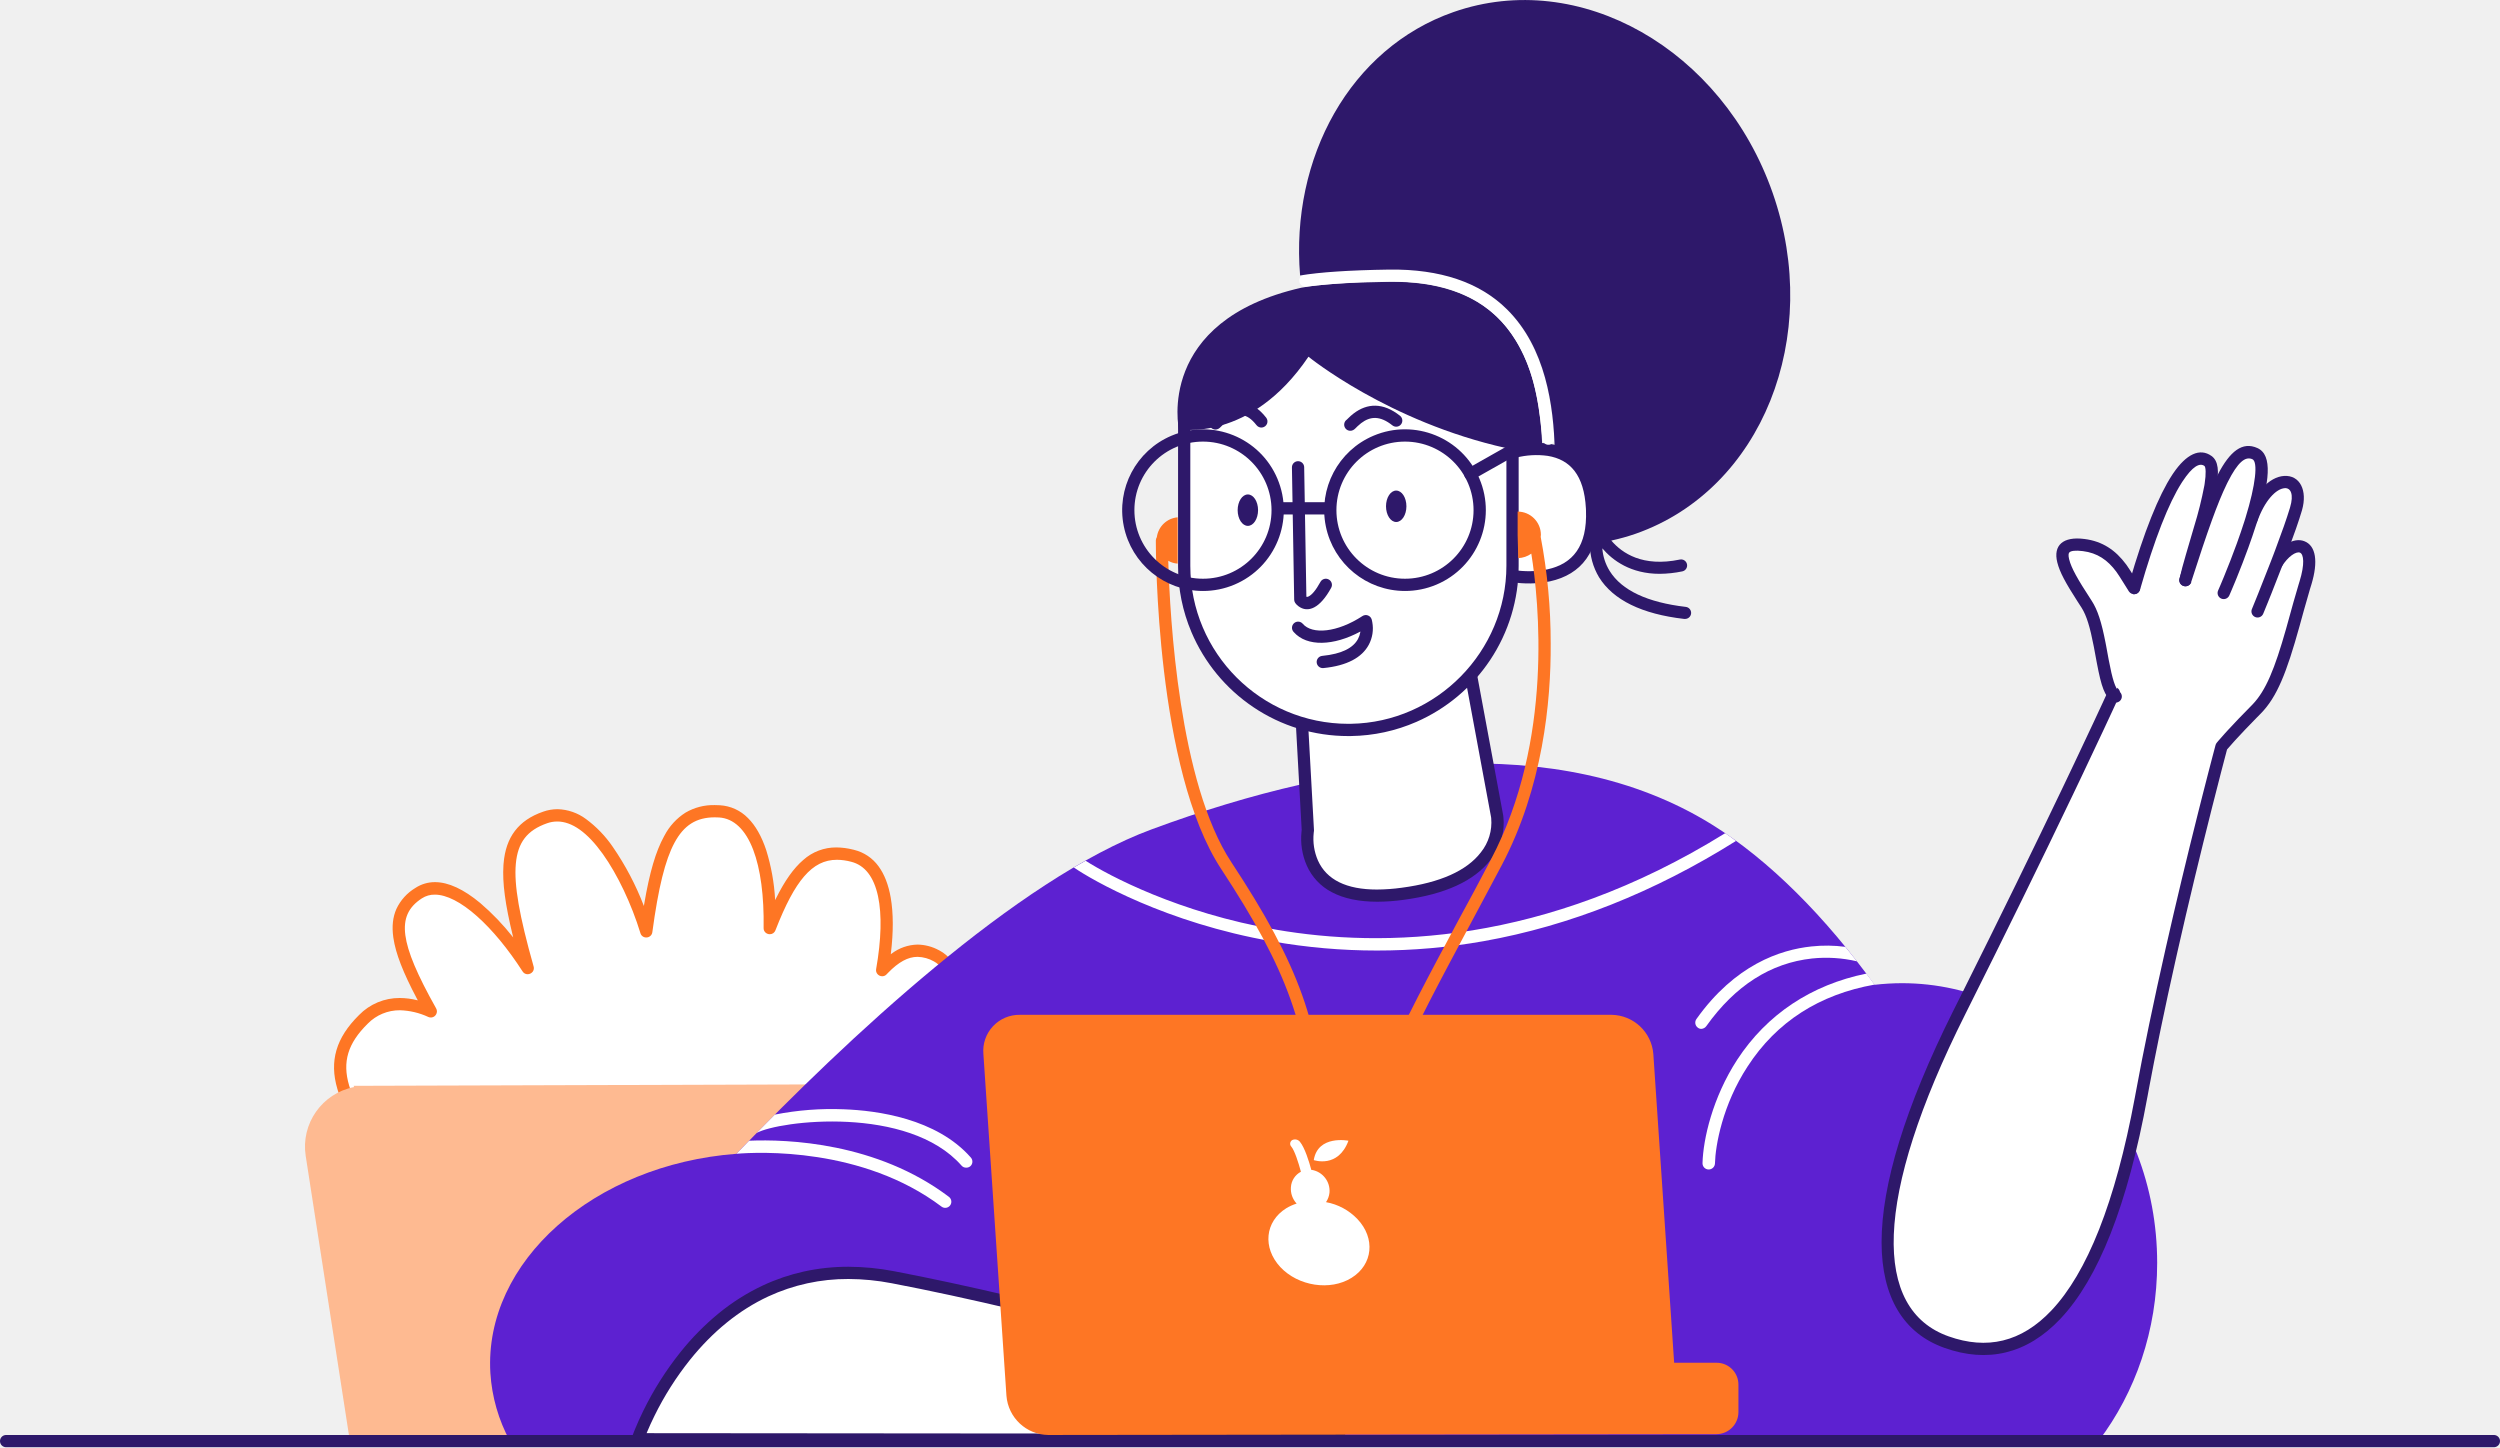
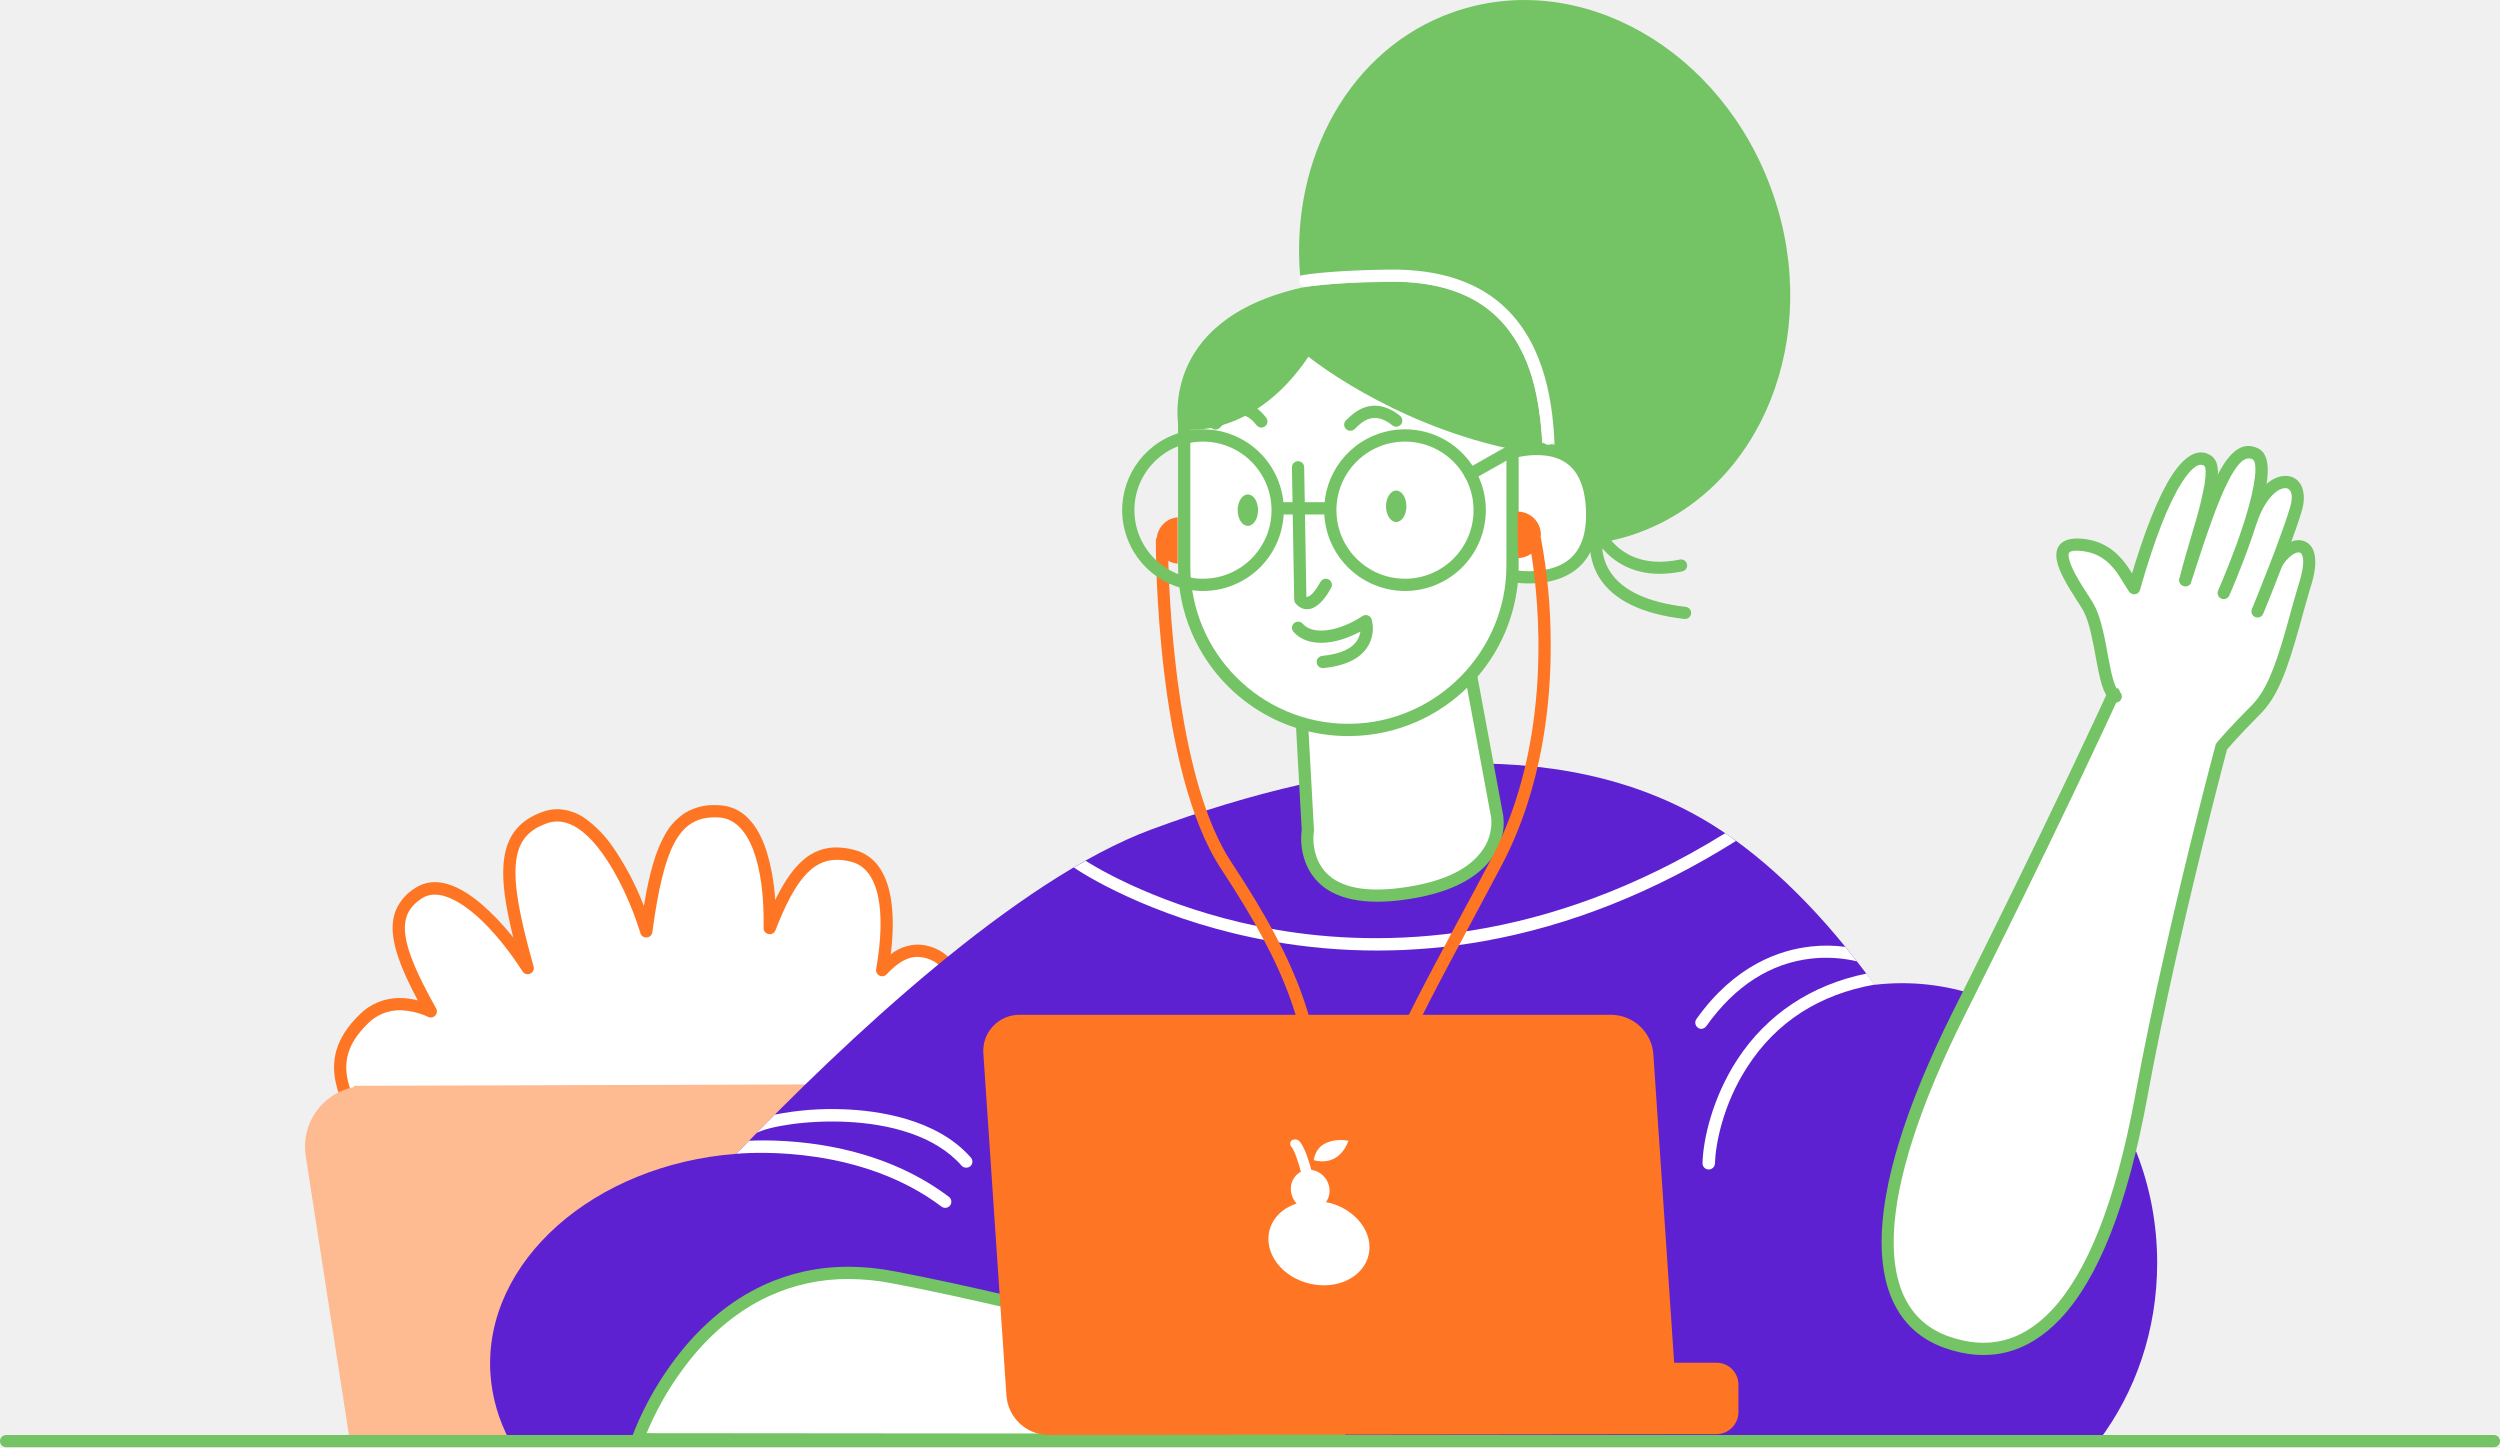
<svg xmlns="http://www.w3.org/2000/svg" viewBox="0 0 1225.1 709.2">
  <g id="support_solid" data-name="support/solid" transform="translate(2.2)">
    <g id="support_solid-2" data-name="support/solid" transform="translate(-3)">
      <g id="support_solid-3" data-name="support_solid">
        <g id="suculent" transform="translate(150 397)">
          <path id="succulent" d="M292.406,70.973c-9.6-5.1-17.8-2.7-26.8,6.9,4.1-23.2,4-51.3-14.4-56-18.9-4.9-29.6,6.9-40.7,35.4.4-24.4-4.4-55.9-24.6-57.2-22.7-1.4-30.3,17.3-35.9,58.8-7.1-23.2-26.6-63.9-49.6-55.8-22.5,7.9-21,29.6-8.5,73.8-12.3-19.1-37-47.5-53.5-36.7-15.7,10.2-11.4,26.9,6,57.9-11.5-5-23.4-5.5-33,3.9-21.5,21.2-11.1,41.3,18.6,78.6,29.8,37.3,243.7-28.7,253.8-45.5C294.006,118.173,309.906,80.373,292.406,70.973Z" transform="translate(17.494 0.527)" fill="#fff" />
          <path id="succulent_2_" d="M74.2,197.887h-.008c-22.29,0-36.937-4.188-43.534-12.445a316.178,316.178,0,0,1-19.342-26.368c-4.657-7.327-7.666-13.449-9.469-19.265l-.22-.728C-.4,132.194-.534,125.968,1.2,120.046c1.744-5.939,5.376-11.571,11.1-17.217A27.631,27.631,0,0,1,32.2,94.53a35.847,35.847,0,0,1,8.6,1.105l.252.064-.436-.821c-6.843-12.951-10.4-22.126-11.529-29.749l-.057-.4c-.737-5.337-.233-9.871,1.54-13.86a23.634,23.634,0,0,1,9.2-10.21,17.4,17.4,0,0,1,9.681-2.907C56.009,37.755,63.481,41.2,71.65,48A118.511,118.511,0,0,1,87.541,64.538l.258.321-.2-.826C83.865,48.7,82.451,38.054,83.011,29.525l.065-.868c.549-6.567,2.359-11.8,5.533-15.982,3.19-4.207,7.7-7.293,13.8-9.433A21.339,21.339,0,0,1,109.506,2a24.407,24.407,0,0,1,13.961,4.832,56.611,56.611,0,0,1,13.14,13.661,137.993,137.993,0,0,1,15.2,28.887l.022.058.18-1.067c2.628-15.444,5.628-25.654,9.725-33.1l.193-.346a29.424,29.424,0,0,1,10.3-11.227A26.966,26.966,0,0,1,186.608,0c.808,0,1.646.026,2.49.078a20.913,20.913,0,0,1,13.739,6.27c3.693,3.673,6.7,8.962,8.941,15.718a100.486,100.486,0,0,1,4.374,24.315l.013.175.359-.734c4.309-8.714,8.707-14.917,13.443-18.962a24.053,24.053,0,0,1,16.191-6.113,34.7,34.7,0,0,1,8.194,1.067l.6.15a20.818,20.818,0,0,1,11.824,7.963c2.9,3.9,4.927,9.116,6.028,15.5,1.3,7.565,1.33,16.7.074,27.158l-.061.5.42-.3a21.814,21.814,0,0,1,12.72-4.43,22.681,22.681,0,0,1,10.505,2.786l.367.193a16.444,16.444,0,0,1,5.735,5.033,19.623,19.623,0,0,1,3.049,7.268c1.147,5.382.743,12.205-1.2,20.281-2.662,11.071-8.423,24.753-15.034,35.707-1.419,2.361-5.877,5.417-13.249,9.082A281.289,281.289,0,0,1,248.3,160.262a760.836,760.836,0,0,1-80.314,23.767c-18.883,4.5-36.339,7.959-51.882,10.278A290.3,290.3,0,0,1,74.2,197.887ZM32.258,100.535a21.882,21.882,0,0,0-15.746,6.573c-9.8,9.66-12.526,18.716-9.128,30.281,2.982,10.149,10.258,21.86,25.951,41.769l2.014,2.542c2.7,3.384,7.4,5.961,13.97,7.662,6.386,1.653,14.588,2.492,24.379,2.492,23.284,0,55.407-4.724,92.9-13.662a762.584,762.584,0,0,0,79.457-23.5c10.452-3.8,19.605-7.539,26.47-10.825,6.7-3.208,10.751-5.749,11.713-7.348,6.317-10.468,11.812-23.5,14.339-34.014,1.615-6.718,2.055-12.332,1.306-16.685-.759-4.416-2.739-7.512-5.884-9.2a17.058,17.058,0,0,0-8.049-2.255c-4.685,0-9.291,2.5-14.5,7.866l-.66.692a2.9,2.9,0,0,1-2.157.959,3.114,3.114,0,0,1-2.359-1.1,2.924,2.924,0,0,1-.627-2.43c2.539-14.368,2.86-26.7.929-35.675-2.048-9.511-6.464-15.2-13.128-16.9a27.75,27.75,0,0,0-7-.974c-6.181,0-11.291,2.585-16.081,8.134-4.692,5.436-9.162,13.833-14.067,26.424a2.884,2.884,0,0,1-2.758,1.915,3.12,3.12,0,0,1-2.218-.909,2.912,2.912,0,0,1-.82-2.144C210.762,44.57,209,31.316,205.4,21.892,201.624,12,195.857,6.526,188.721,6.067,187.99,6.022,187.269,6,186.58,6c-9.03,0-15.123,3.842-19.757,12.458-4.554,8.47-7.9,21.983-10.845,43.816a2.953,2.953,0,0,1-2.988,2.6,2.907,2.907,0,0,1-2.854-2.123c-4.372-14.285-11.253-28.778-18.408-38.768-7.575-10.58-15.1-15.944-22.355-15.944A14.947,14.947,0,0,0,104.4,8.9c-9.79,3.438-14.371,9.383-15.318,19.879-.933,10.347,1.672,25.383,8.711,50.275a2.9,2.9,0,0,1-.445,2.595,3.193,3.193,0,0,1-2.5,1.238A2.869,2.869,0,0,1,92.383,81.5c-7.081-11-14.792-20.339-22.3-27.022-7.795-6.938-14.96-10.6-20.722-10.6a11.334,11.334,0,0,0-6.32,1.818c-6.671,4.334-9.168,9.9-8.1,18.064,1.064,8.112,5.715,19.169,15.079,35.853a2.915,2.915,0,0,1-.013,2.965,2.962,2.962,0,0,1-3.8,1.255A35.42,35.42,0,0,0,32.258,100.535Z" transform="translate(14.495 -2.472)" fill="#fe7624" />
          <path id="pot" d="M311.357.6l.2-.6L23.857.9l.2.6A29.748,29.748,0,0,0,.357,35.2L21.857,174l291.6-.9,21.5-138.8A29.654,29.654,0,0,0,311.357.6Z" transform="translate(0.243 134.2)" fill="#feba91" />
        </g>
        <g id="woman" transform="translate(240)">
          <g id="body" transform="translate(0 218)">
            <path id="clothing" d="M691.836,107.657a119.019,119.019,0,0,0-13.4.8c-23.9-33-51.3-61-80.1-78.8-75-46.2-178-33-274.1,2.6-66.1,24.4-149.8,103.2-203.5,159-70,5.3-123.8,52.9-120.6,107.4a80.582,80.582,0,0,0,9.6,33.4l234.9,1.6c.4-.6.8-1.3,1.2-1.9l348.4-1.2c.4.5.8,1,1.2,1.6l192.9-.3c17.9-23.7,28.6-54,28.6-87.1C816.936,168.957,760.936,107.657,691.836,107.657Z" transform="translate(0.964 156.143)" fill="#5d21d1" />
            <g id="clothing_lines" transform="translate(119 190)">
              <path id="Path" d="M319.2,0C230.5,55,150.9,56.2,99.3,47.3,51.5,39.1,17,20.7,5.8,13.5,3.9,14.6,2,15.7,0,16.8,9.2,23.1,45.2,43.9,97.2,53a294.635,294.635,0,0,0,51.3,4.5,298.4,298.4,0,0,0,52.4-4.6c42.1-7.5,83.6-24,123.6-49.1C322.7,2.4,321,1.2,319.2,0Z" transform="translate(168 0.3)" fill="#fff" />
              <path id="Path-2" data-name="Path" d="M5.461,39.4c14.1-19.8,31.5-30.9,51.8-33.1a66.5,66.5,0,0,1,22,1.4c-1.9-2.4-3.8-4.8-5.7-7.1a69.423,69.423,0,0,0-16.6-.2C41.661,2,19.461,9.4.561,36a3.041,3.041,0,0,0,.7,4.2,2.716,2.716,0,0,0,1.7.6A3.23,3.23,0,0,0,5.461,39.4Z" transform="translate(472.539 55.395)" fill="#fff" />
              <path id="Path-3" data-name="Path" d="M3,96H3a3.08,3.08,0,0,0,3.1-2.9c.2-8.8,3.7-28.8,16-47.6C36.3,23.6,57.3,10.2,84.3,5.4,83,3.6,81.7,1.8,80.3,0,53.3,5.5,31.5,20,17,42.2,4.9,60.8.3,81.2,0,92.9A3.031,3.031,0,0,0,3,96Z" transform="translate(476.1 69.1)" fill="#fff" />
              <path id="Path-4" data-name="Path" d="M42.8.114a143.643,143.643,0,0,0-33.9,2.6c-3,3-6,6-8.9,9,11.1-6.1,74.3-13.7,100.4,16a2.9,2.9,0,0,0,2.3,1,3.057,3.057,0,0,0,2-.7,3,3,0,0,0,.3-4.2C88.1,4.514,58.8.714,42.8.114Z" transform="translate(12.6 135.486)" fill="#fff" />
              <g id="Group" transform="translate(0 150)">
                <path id="Path-5" data-name="Path" d="M.422.522h.2a.139.139,0,0,0-.2,0Z" transform="translate(0.278 7.078)" fill="#fff" />
                <path id="Path-6" data-name="Path" d="M104.1,27.647C68.8.947,24.8-.653,6.2.147c-2.1,2.2-4.2,4.3-6.2,6.4,10.7-.9,61.8-3.3,100.5,25.9a3,3,0,0,0,3.6-4.8Z" transform="translate(2.7 0.853)" fill="#fff" />
              </g>
            </g>
            <path id="hand" d="M0,81.535s32.8-97,125.1-79.4,218.6,55.4,218.6,55.4v24.3Z" transform="translate(73.3 405.765)" fill="#fff" />
-             <path id="hand_2_" d="M346.7,87.84,3,87.54A3,3,0,0,1,.16,83.579c.023-.069.055-.16.095-.271l.388-1.062c.145-.386.283-.748.422-1.1l.489-1.23C2.782,76.877,4.211,73.7,5.8,70.474a155.71,155.71,0,0,1,18.11-28.579A127.26,127.26,0,0,1,42.538,22.951,104.686,104.686,0,0,1,64.41,9.132,96.733,96.733,0,0,1,84.479,2.324,101.446,101.446,0,0,1,106.258,0a120.073,120.073,0,0,1,22.406,2.193c17.189,3.278,36.8,7.5,58.276,12.541l3.644.859c12.756,3.021,26.314,6.362,40.3,9.931,26.091,6.658,53.663,14.092,81.95,22.1,8.758,2.478,17.286,4.928,25.347,7.282l5.392,1.582,3.992,1.183A2.98,2.98,0,0,1,349.7,60.54v24.3A3,3,0,0,1,346.7,87.84ZM106.258,6a92.239,92.239,0,0,0-39.31,8.571c-14.231,6.641-27.136,17.1-38.355,31.081A149.626,149.626,0,0,0,11.184,73.127c-1.3,2.644-2.5,5.254-3.542,7.757l-.274.661,336.335.293V62.778l-9.278-2.722c-7.445-2.167-15.259-4.409-23.226-6.664l-4.2-1.187c-26.729-7.529-52.836-14.55-77.6-20.869-13.977-3.566-27.5-6.9-40.2-9.9-22.839-5.408-43.584-9.9-61.661-13.344A114.049,114.049,0,0,0,106.258,6Z" transform="translate(70.298 402.76)" fill="#2e186a" />
+             <path id="hand_2_" d="M346.7,87.84,3,87.54A3,3,0,0,1,.16,83.579c.023-.069.055-.16.095-.271l.388-1.062c.145-.386.283-.748.422-1.1l.489-1.23C2.782,76.877,4.211,73.7,5.8,70.474a155.71,155.71,0,0,1,18.11-28.579A127.26,127.26,0,0,1,42.538,22.951,104.686,104.686,0,0,1,64.41,9.132,96.733,96.733,0,0,1,84.479,2.324,101.446,101.446,0,0,1,106.258,0a120.073,120.073,0,0,1,22.406,2.193c17.189,3.278,36.8,7.5,58.276,12.541l3.644.859c12.756,3.021,26.314,6.362,40.3,9.931,26.091,6.658,53.663,14.092,81.95,22.1,8.758,2.478,17.286,4.928,25.347,7.282l5.392,1.582,3.992,1.183A2.98,2.98,0,0,1,349.7,60.54v24.3A3,3,0,0,1,346.7,87.84ZM106.258,6a92.239,92.239,0,0,0-39.31,8.571c-14.231,6.641-27.136,17.1-38.355,31.081A149.626,149.626,0,0,0,11.184,73.127c-1.3,2.644-2.5,5.254-3.542,7.757l-.274.661,336.335.293V62.778l-9.278-2.722c-7.445-2.167-15.259-4.409-23.226-6.664l-4.2-1.187c-26.729-7.529-52.836-14.55-77.6-20.869-13.977-3.566-27.5-6.9-40.2-9.9-22.839-5.408-43.584-9.9-61.661-13.344A114.049,114.049,0,0,0,106.258,6Z" transform="translate(70.298 402.76)" fill="#74C365" />
            <g id="hand_II_1_" transform="translate(682)">
              <path id="Path-7" data-name="Path" d="M8.393,90.508s-7.4-3.7-8.3-12.2,4.8-45.5,14-50.7c9.3-5.2,51.6-28.1,59.4-27.6S84.493,68.408,8.393,90.508Z" transform="translate(111.707 38.492)" fill="#fff" />
              <path id="Path-8" data-name="Path" d="M0,63.453c15.8-55.3,28.7-67.7,36.2-62.3,6.8,4.9-7,40.1-11,58.4" transform="translate(124.6 6.747)" fill="#fff" />
-               <path id="Path_2_" d="M21.706,10.946l.485-.725C28.586.826,35.227-2.352,40.955,1.772c3.377,2.433,3.741,7.462,2.39,15.456l-.2,1.127c-.9,4.945-2.39,10.72-4.819,19.117l-3.971,13.55c-1.858,6.4-2.478,8.8-3.226,12.224a3,3,0,0,1-5.862-1.281l.284-1.276c.645-2.843,1.3-5.336,2.818-10.569l4-13.652a186.722,186.722,0,0,0,5.057-20.24l.123-.76c.812-5.219.557-8.352-.1-8.828-2.3-1.657-5.805.112-10.728,7.6l-.445.688c-6.319,9.923-13.222,27.314-20.39,52.4A3,3,0,0,1,.116,65.682l.516-1.795C7.939,38.642,15.023,21.114,21.706,10.946Z" transform="translate(121.599 3.694)" fill="#2e186a" />
+               <path id="Path_2_" d="M21.706,10.946l.485-.725C28.586.826,35.227-2.352,40.955,1.772c3.377,2.433,3.741,7.462,2.39,15.456l-.2,1.127c-.9,4.945-2.39,10.72-4.819,19.117l-3.971,13.55c-1.858,6.4-2.478,8.8-3.226,12.224a3,3,0,0,1-5.862-1.281l.284-1.276c.645-2.843,1.3-5.336,2.818-10.569l4-13.652a186.722,186.722,0,0,0,5.057-20.24l.123-.76c.812-5.219.557-8.352-.1-8.828-2.3-1.657-5.805.112-10.728,7.6l-.445.688c-6.319,9.923-13.222,27.314-20.39,52.4A3,3,0,0,1,.116,65.682l.516-1.795C7.939,38.642,15.023,21.114,21.706,10.946Z" transform="translate(121.599 3.694)" fill="#74C365" />
              <path id="hand_II_3_" d="M190.45,8.495c7.9-12.9,21-12.2,14.2,9.7-6.7,21.4-11.6,49.2-24.1,61.8s-17,18.2-17,18.2-25,93.3-39.2,170.9c-20.5,112.2-59.3,133.8-95.5,120.9-36.2-12.8-42.9-63.6,6.5-162.1,49.4-98.6,75.5-156,75.5-156" transform="translate(3.85 49.705)" fill="#fff" />
-               <path id="hand_II_4_" d="M190.892,9.939C195.377,2.616,201.9-1.492,207.131.5c5.761,2.195,6.884,10.02,3.519,21.153l-.726,2.359c-.866,2.852-1.757,5.978-2.936,10.246l-2.173,7.893c-6.357,22.93-11.063,34.677-18.879,42.7l-1.965,1.99c-4.086,4.151-7.494,7.737-10.278,10.779l-1.1,1.214c-1.158,1.282-2.107,2.36-2.86,3.242l-.45.528-1.58,6-1.418,5.445c-1.376,5.309-2.864,11.123-4.442,17.372-5.709,22.614-11.418,46.275-16.746,69.82l-1.151,5.113c-2.472,11.035-4.8,21.783-6.953,32.175l-.866,4.2q-2.781,13.57-5.116,26.093l-.705,3.821c-9.78,53.527-24.185,89.309-42.63,108.881-16.5,17.508-35.978,21.736-56.821,14.308C10.821,388.751.026,371.072,0,344.1c-.026-28.082,11.49-66.023,34.953-113.1l4.611-9.218C58.249,184.377,74.747,150.59,89,120.757l5.544-11.643q5.135-10.823,9.316-19.772l4.382-9.421,2.878-6.257a3,3,0,0,1,5.53,2.321l-.376.837-3.118,6.766-4.281,9.194q-4.869,10.409-11,23.313l-4.2,8.8c-15.088,31.553-32.658,67.472-52.642,107.36C-4.344,322.726-4.293,377.043,32.857,390.179c18.655,6.648,35.618,2.966,50.447-12.769,17.326-18.384,31.223-52.658,40.806-104.275l.289-1.569c1.976-10.8,4.223-22.244,6.715-34.253,2.5-12.028,5.216-24.528,8.127-37.394,5.043-22.287,10.426-44.671,15.827-66.178l2.2-8.7q1.532-6.024,2.929-11.423l1.864-7.16,1.592-6.028a3,3,0,0,1,.559-1.1l.412-.5.545-.643c.789-.923,1.774-2.043,2.968-3.365l1.515-1.663c3.154-3.433,7.054-7.511,11.769-12.264l.456-.469c6.406-6.731,10.752-17.234,16.357-37.018l3.6-12.992c1-3.571,1.795-6.329,2.6-8.933l.361-1.164c2.7-8.7,2.057-13.5.21-14.207s-5.826,1.8-8.986,6.963a3,3,0,0,1-5.117-3.134Z" transform="translate(0.85 46.695)" fill="#2e186a" />
+               <path id="hand_II_4_" d="M190.892,9.939C195.377,2.616,201.9-1.492,207.131.5c5.761,2.195,6.884,10.02,3.519,21.153l-.726,2.359c-.866,2.852-1.757,5.978-2.936,10.246l-2.173,7.893c-6.357,22.93-11.063,34.677-18.879,42.7l-1.965,1.99c-4.086,4.151-7.494,7.737-10.278,10.779l-1.1,1.214c-1.158,1.282-2.107,2.36-2.86,3.242l-.45.528-1.58,6-1.418,5.445c-1.376,5.309-2.864,11.123-4.442,17.372-5.709,22.614-11.418,46.275-16.746,69.82l-1.151,5.113c-2.472,11.035-4.8,21.783-6.953,32.175l-.866,4.2q-2.781,13.57-5.116,26.093l-.705,3.821c-9.78,53.527-24.185,89.309-42.63,108.881-16.5,17.508-35.978,21.736-56.821,14.308C10.821,388.751.026,371.072,0,344.1c-.026-28.082,11.49-66.023,34.953-113.1l4.611-9.218C58.249,184.377,74.747,150.59,89,120.757l5.544-11.643q5.135-10.823,9.316-19.772l4.382-9.421,2.878-6.257a3,3,0,0,1,5.53,2.321l-.376.837-3.118,6.766-4.281,9.194q-4.869,10.409-11,23.313l-4.2,8.8c-15.088,31.553-32.658,67.472-52.642,107.36C-4.344,322.726-4.293,377.043,32.857,390.179c18.655,6.648,35.618,2.966,50.447-12.769,17.326-18.384,31.223-52.658,40.806-104.275l.289-1.569c1.976-10.8,4.223-22.244,6.715-34.253,2.5-12.028,5.216-24.528,8.127-37.394,5.043-22.287,10.426-44.671,15.827-66.178l2.2-8.7q1.532-6.024,2.929-11.423l1.864-7.16,1.592-6.028a3,3,0,0,1,.559-1.1l.412-.5.545-.643c.789-.923,1.774-2.043,2.968-3.365l1.515-1.663c3.154-3.433,7.054-7.511,11.769-12.264l.456-.469c6.406-6.731,10.752-17.234,16.357-37.018l3.6-12.992c1-3.571,1.795-6.329,2.6-8.933l.361-1.164c2.7-8.7,2.057-13.5.21-14.207s-5.826,1.8-8.986,6.963a3,3,0,0,1-5.117-3.134Z" transform="translate(0.85 46.695)" fill="#74C365" />
              <path id="Path-9" data-name="Path" d="M26.12,74.442c-7.2-4.9-6.3-33.1-14.4-45.4-10-15.3-19.8-31.2-1.3-28.8,15.9,2,20.9,16,24.6,21" transform="translate(89.48 48.858)" fill="#fff" />
-               <path id="Path_2_2" data-name="Path_2_" d="M.47,11.705C-1.609,3.331,3.273-1.122,13.794.243,22.625,1.354,29.02,5.723,34.2,12.7l.242.332c1.891,2.647,5.49,8.678,5.964,9.369l.027.038A3,3,0,1,1,35.608,26l-.1-.145c-.854-1.263-4.595-7.525-6.124-9.585-4.276-5.759-9.3-9.193-16.348-10.079-3.677-.477-5.815-.138-6.6.578-.464.423-.62,1.406-.2,3.233l.061.254c1.04,4.19,4.046,9.551,10.6,19.6l.336.515c3.063,4.652,4.948,10.806,6.873,20.648l.389,2.031L25.66,59.4c1.829,9.681,3.257,14.141,5.055,15.479l.092.065a3,3,0,0,1-3.376,4.96c-3.752-2.553-5.365-7.274-7.556-18.8l-1.352-7.293-.195-1.02c-1.784-9.257-3.485-14.988-5.958-18.874L10.512,31.05C4.472,21.681,1.654,16.473.47,11.705Z" transform="translate(86.481 45.88)" fill="#2e186a" />
+               <path id="Path_2_2" data-name="Path_2_" d="M.47,11.705C-1.609,3.331,3.273-1.122,13.794.243,22.625,1.354,29.02,5.723,34.2,12.7l.242.332c1.891,2.647,5.49,8.678,5.964,9.369l.027.038A3,3,0,1,1,35.608,26l-.1-.145c-.854-1.263-4.595-7.525-6.124-9.585-4.276-5.759-9.3-9.193-16.348-10.079-3.677-.477-5.815-.138-6.6.578-.464.423-.62,1.406-.2,3.233l.061.254c1.04,4.19,4.046,9.551,10.6,19.6l.336.515c3.063,4.652,4.948,10.806,6.873,20.648l.389,2.031L25.66,59.4c1.829,9.681,3.257,14.141,5.055,15.479l.092.065a3,3,0,0,1-3.376,4.96c-3.752-2.553-5.365-7.274-7.556-18.8l-1.352-7.293-.195-1.02c-1.784-9.257-3.485-14.988-5.958-18.874L10.512,31.05C4.472,21.681,1.654,16.473.47,11.705Z" transform="translate(86.481 45.88)" fill="#74C365" />
              <path id="Path-10" data-name="Path" d="M3,63.39s14.1-34.2,18.8-50.1C27-4.01,8.8-6.51,0,18.39" transform="translate(182.1 18.21)" fill="#fff" />
-               <path id="Path_2_3" data-name="Path_2_" d="M18.956.024c7.8-.507,11.6,7.089,8.818,16.791l-.1.328C26.241,22,23.885,28.756,20.812,36.962l-.55,1.463q-.637,1.691-1.307,3.443c-1.949,5.1-4.019,10.378-6.1,15.6l-1.708,4.254L9.372,66.078l-.6,1.458a3,3,0,0,1-5.61-2.122L5.579,59.47q.394-.977.81-2.012c2.077-5.17,4.154-10.432,6.123-15.549l1.277-3.336.858-2.265c3.2-8.5,5.666-15.5,7.155-20.459l.125-.42c1.915-6.373.336-9.607-2.582-9.418-4.32.281-9.885,6.106-13.516,16.381a3,3,0,1,1-5.657-2C4.518,8.1,11.783.49,18.956.024Z" transform="translate(179.099 15.207)" fill="#2e186a" />
+               <path id="Path_2_3" data-name="Path_2_" d="M18.956.024c7.8-.507,11.6,7.089,8.818,16.791l-.1.328C26.241,22,23.885,28.756,20.812,36.962l-.55,1.463q-.637,1.691-1.307,3.443c-1.949,5.1-4.019,10.378-6.1,15.6l-1.708,4.254L9.372,66.078l-.6,1.458a3,3,0,0,1-5.61-2.122L5.579,59.47q.394-.977.81-2.012c2.077-5.17,4.154-10.432,6.123-15.549l1.277-3.336.858-2.265c3.2-8.5,5.666-15.5,7.155-20.459l.125-.42c1.915-6.373.336-9.607-2.582-9.418-4.32.281-9.885,6.106-13.516,16.381a3,3,0,1,1-5.657-2C4.518,8.1,11.783.49,18.956.024Z" transform="translate(179.099 15.207)" fill="#74C365" />
              <path id="Path-11" data-name="Path" d="M18.8,69S46.5,6.3,34.1.7C22.8-4.4,14.2,18.5,0,62.7" transform="translate(149.7 3.598)" fill="#fff" />
-               <path id="Path_2_4" data-name="Path_2_" d="M18.883,14.095C24.9,2.463,31.012-2.277,38.336,1.029c7.532,3.4,6.1,16.387-.633,37.593-1.144,3.6-2.431,7.361-3.834,11.236-1.812,5-3.738,9.975-5.677,14.742l-.727,1.778c-.679,1.65-1.316,3.167-1.9,4.529l-1.023,2.369a3,3,0,0,1-5.488-2.425l.781-1.8.65-1.528c.449-1.061.927-2.207,1.428-3.426,2.152-5.227,4.3-10.74,6.311-16.279,1.378-3.8,2.639-7.488,3.757-11.008l.49-1.564C37.522,18.895,38.658,7.758,35.867,6.5c-3.472-1.567-7.172,1.43-12.048,11.126l-.56,1.131c-4.489,9.223-9.293,22.686-17.4,47.926A3,3,0,1,1,.145,64.845l1.743-5.4C9.3,36.592,13.853,24.157,18.313,15.218Z" transform="translate(146.699 0.537)" fill="#2e186a" />
+               <path id="Path_2_4" data-name="Path_2_" d="M18.883,14.095C24.9,2.463,31.012-2.277,38.336,1.029c7.532,3.4,6.1,16.387-.633,37.593-1.144,3.6-2.431,7.361-3.834,11.236-1.812,5-3.738,9.975-5.677,14.742l-.727,1.778c-.679,1.65-1.316,3.167-1.9,4.529l-1.023,2.369a3,3,0,0,1-5.488-2.425l.781-1.8.65-1.528c.449-1.061.927-2.207,1.428-3.426,2.152-5.227,4.3-10.74,6.311-16.279,1.378-3.8,2.639-7.488,3.757-11.008l.49-1.564C37.522,18.895,38.658,7.758,35.867,6.5c-3.472-1.567-7.172,1.43-12.048,11.126l-.56,1.131c-4.489,9.223-9.293,22.686-17.4,47.926A3,3,0,1,1,.145,64.845l1.743-5.4C9.3,36.592,13.853,24.157,18.313,15.218Z" transform="translate(146.699 0.537)" fill="#74C365" />
            </g>
          </g>
          <g id="head" transform="translate(313)">
            <path id="neck" d="M0,24.3,3.9,95s-6.6,38.2,46.4,31.1c52.8-7,46.3-38.3,46.3-38.3L80.3,0Z" transform="translate(84.8 311.9)" fill="#fff" />
-             <path id="neck_2_" d="M40.946,132.987h0c-8.958,0-16.462-1.574-22.3-4.677A27.02,27.02,0,0,1,6.356,115.216,32.769,32.769,0,0,1,3.783,98.768c.02-.206.042-.4.064-.592l.041-.32L0,27.466A2.991,2.991,0,0,1,2.131,24.43L82.431.13A3,3,0,0,1,86.25,2.453L102.56,90.3c.032.168.065.375.1.616l.05.407a27.3,27.3,0,0,1-.8,10.279,31.29,31.29,0,0,1-5.487,10.863c-7.912,10.3-22.285,16.9-42.721,19.607A96.811,96.811,0,0,1,40.946,132.987ZM80.962,6.842,6.125,29.489,9.9,97.836a3.038,3.038,0,0,1-.009.452l-.031.224c-.015.088-.035.238-.056.412l-.045.423a26.742,26.742,0,0,0,2.078,13.419c4.227,9.45,13.947,14.242,28.89,14.243a92.614,92.614,0,0,0,12.183-.882c18.806-2.493,31.846-8.319,38.756-17.314A23.375,23.375,0,0,0,96.746,92c-.023-.2-.046-.368-.068-.5L80.962,6.842Z" transform="translate(81.8 308.899)" fill="#2e186a" />
+             <path id="neck_2_" d="M40.946,132.987h0c-8.958,0-16.462-1.574-22.3-4.677A27.02,27.02,0,0,1,6.356,115.216,32.769,32.769,0,0,1,3.783,98.768c.02-.206.042-.4.064-.592l.041-.32L0,27.466A2.991,2.991,0,0,1,2.131,24.43L82.431.13A3,3,0,0,1,86.25,2.453L102.56,90.3c.032.168.065.375.1.616l.05.407a27.3,27.3,0,0,1-.8,10.279,31.29,31.29,0,0,1-5.487,10.863c-7.912,10.3-22.285,16.9-42.721,19.607A96.811,96.811,0,0,1,40.946,132.987ZM80.962,6.842,6.125,29.489,9.9,97.836a3.038,3.038,0,0,1-.009.452l-.031.224c-.015.088-.035.238-.056.412l-.045.423a26.742,26.742,0,0,0,2.078,13.419c4.227,9.45,13.947,14.242,28.89,14.243a92.614,92.614,0,0,0,12.183-.882c18.806-2.493,31.846-8.319,38.756-17.314A23.375,23.375,0,0,0,96.746,92c-.023-.2-.046-.368-.068-.5L80.962,6.842Z" transform="translate(81.8 308.899)" fill="#74C365" />
            <path id="ear" d="M0,2.7S41-12.7,42.6,30,0,61.6,0,61.6" transform="translate(185.4 219.996)" fill="#fff" />
-             <path id="ear_2_" d="M6.971,1.441A45.966,45.966,0,0,1,24.807.484C38.939,2.787,47.858,13.126,48.6,32.9c.766,20.447-8.337,31.639-23.635,34.987a52.582,52.582,0,0,1-18.985.341l-.968-.155c-1.22-.206-2.152-.4-2.74-.551a3,3,0,0,1,1.289-5.857l.651.147.31.065c.688.142,1.479.285,2.36.419a46.831,46.831,0,0,0,16.8-.27C36.2,59.286,43.258,50.608,42.6,33.125l-.046-1.016c-.867-16.25-7.659-23.9-18.715-25.7A40.221,40.221,0,0,0,8.351,7.28c-1.01.239-1.943.492-2.782.745l-.412.127c-.306.1-.558.179-.752.245l-.35.124A3,3,0,1,1,1.946,2.9l.387-.141A46.734,46.734,0,0,1,6.971,1.441Z" transform="translate(182.399 216.987)" fill="#2e186a" />
+             <path id="ear_2_" d="M6.971,1.441A45.966,45.966,0,0,1,24.807.484C38.939,2.787,47.858,13.126,48.6,32.9c.766,20.447-8.337,31.639-23.635,34.987a52.582,52.582,0,0,1-18.985.341l-.968-.155c-1.22-.206-2.152-.4-2.74-.551a3,3,0,0,1,1.289-5.857l.651.147.31.065c.688.142,1.479.285,2.36.419a46.831,46.831,0,0,0,16.8-.27C36.2,59.286,43.258,50.608,42.6,33.125l-.046-1.016c-.867-16.25-7.659-23.9-18.715-25.7A40.221,40.221,0,0,0,8.351,7.28c-1.01.239-1.943.492-2.782.745l-.412.127c-.306.1-.558.179-.752.245l-.35.124A3,3,0,1,1,1.946,2.9l.387-.141A46.734,46.734,0,0,1,6.971,1.441Z" transform="translate(182.399 216.987)" fill="#74C365" />
            <path id="face" d="M80.4,202.1h0A80.4,80.4,0,0,1,0,121.7V51.5A51.555,51.555,0,0,1,51.5,0h70.4a39.05,39.05,0,0,1,39,39v82.6A80.511,80.511,0,0,1,80.4,202.1Z" transform="translate(28.1 155.6)" fill="#fff" />
-             <path id="face_2_" d="M83.4,208.1a83.008,83.008,0,0,1-46.628-14.244A83.653,83.653,0,0,1,6.554,157.162,82.867,82.867,0,0,1,0,124.7V54.5A54.562,54.562,0,0,1,54.5,0h70.4a42.047,42.047,0,0,1,42,42v82.6a83.117,83.117,0,0,1-13.977,46.251,83.769,83.769,0,0,1-36.109,30.291,82.953,82.953,0,0,1-32.057,6.948ZM54.5,6A48.555,48.555,0,0,0,6,54.5v70.2a77.476,77.476,0,0,0,77.376,77.4l1.308-.011c42.026-.682,76.217-35.444,76.217-77.49V42a36.041,36.041,0,0,0-36-36Z" transform="translate(25.1 152.6)" fill="#2e186a" />
+             <path id="face_2_" d="M83.4,208.1a83.008,83.008,0,0,1-46.628-14.244A83.653,83.653,0,0,1,6.554,157.162,82.867,82.867,0,0,1,0,124.7V54.5A54.562,54.562,0,0,1,54.5,0h70.4a42.047,42.047,0,0,1,42,42v82.6a83.117,83.117,0,0,1-13.977,46.251,83.769,83.769,0,0,1-36.109,30.291,82.953,82.953,0,0,1-32.057,6.948ZM54.5,6A48.555,48.555,0,0,0,6,54.5v70.2a77.476,77.476,0,0,0,77.376,77.4l1.308-.011c42.026-.682,76.217-35.444,76.217-77.49V42a36.041,36.041,0,0,0-36-36Z" transform="translate(25.1 152.6)" fill="#74C365" />
            <g id="headphones" transform="translate(14 250)">
              <path id="Path-12" data-name="Path" d="M93.11,64.6a277.361,277.361,0,0,0-4.9-52.2c0-.3.1-.7.1-1A11.4,11.4,0,0,0,76.91,0V11.4l.3,11.4a11.725,11.725,0,0,0,6.4-2.2c3.7,23,11,91.6-19.8,149.9-5.6,10.7-10.9,20.6-16.1,30.1-29,54.1-48.2,89.9-47.7,121.8a3.076,3.076,0,0,0,3,3h0a3.009,3.009,0,0,0,3-3c-.4-30.4,18.5-65.6,47-118.9,5.1-9.6,10.4-19.4,16.1-30.2C89.21,135.2,93.31,93.2,93.11,64.6Z" transform="translate(100.59 0.7)" fill="#fe7624" />
              <path id="Path-13" data-name="Path" d="M6.1,21.3a10.321,10.321,0,0,0,4.6,1.4V0A11.276,11.276,0,0,0,.5,9.7,3.371,3.371,0,0,0,0,11.4C0,16,0,123.7,32,172.3c32.7,49.8,42.8,78.2,45.1,126.4a3.058,3.058,0,0,0,3,2.9h.1a3.075,3.075,0,0,0,2.9-3.1C80.8,248.9,70.5,219.9,37,169,11.4,130.2,6.9,49.4,6.1,21.3Z" transform="translate(0.2 3.5)" fill="#fe7624" />
            </g>
-             <path id="nose" d="M2.949,0A3,3,0,0,1,5.991,2.773L6,2.949,7.077,66.433l.047.018a1.165,1.165,0,0,0,.789-.067l.147-.059c1.542-.66,3.574-2.892,5.907-7.163a3,3,0,0,1,5.266,2.876c-5.481,10.037-11.379,12.56-16.09,9a6.908,6.908,0,0,1-1.506-1.524,3,3,0,0,1-.525-1.44L1.1,67.851,0,3.051A3,3,0,0,1,2.949,0Z" transform="translate(80.9 226)" fill="#2e186a" />
-             <path id="mouth" d="M34.557.491A3,3,0,0,1,39.07,2.127l.07.248c.073.277.155.641.232,1.084a16.941,16.941,0,0,1-1.728,11.129c-3.35,6.205-10.59,10.25-22.25,11.4a3,3,0,0,1-.588-5.971c9.819-.967,15.25-4,17.559-8.278A10.594,10.594,0,0,0,33.482,8.5l.065-.424-.091.05C20.416,15.149,7.389,15.617.933,8.395L.718,8.148A3,3,0,0,1,5.283,4.255C9.924,9.7,22.209,8.573,34.557.491Z" transform="translate(80.9 301.398)" fill="#2e186a" />
-             <path id="brow" d="M4.668,3.792c6.546-4.979,14.318-5.511,22.7,1.157a3,3,0,0,1-3.735,4.7C17.568,4.82,12.8,5.146,8.3,8.568a19.424,19.424,0,0,0-1.737,1.5l-1.1,1.089c-.155.149-.286.268-.427.382a3.053,3.053,0,0,1-1.307.67A3,3,0,0,1,1.2,6.9l.13-.094.657-.653A26.44,26.44,0,0,1,4.668,3.792Z" transform="translate(106.499 198.803)" fill="#2e186a" />
-             <ellipse id="eye_II" cx="5" cy="7.7" rx="5" ry="7.7" transform="translate(127 240.4)" fill="#2e186a" />
-             <ellipse id="eye" cx="5" cy="7.7" rx="5" ry="7.7" transform="translate(54.3 242.3)" fill="#2e186a" />
-             <path id="brow_II" d="M4.955,4.256C12.444-1.718,20.656-2,27.868,7.264a3,3,0,1,1-4.734,3.686c-4.869-6.253-9.3-6.1-14.437-2a25.977,25.977,0,0,0-2.017,1.8L5.5,11.922c-.159.155-.292.277-.429.392a2.984,2.984,0,0,1-1.345.7A3,3,0,0,1,1.2,7.709l.115-.083.772-.774A33.308,33.308,0,0,1,4.955,4.256Z" transform="translate(40.399 197.393)" fill="#2e186a" />
+             <path id="nose" d="M2.949,0A3,3,0,0,1,5.991,2.773L6,2.949,7.077,66.433l.047.018a1.165,1.165,0,0,0,.789-.067l.147-.059c1.542-.66,3.574-2.892,5.907-7.163a3,3,0,0,1,5.266,2.876c-5.481,10.037-11.379,12.56-16.09,9a6.908,6.908,0,0,1-1.506-1.524,3,3,0,0,1-.525-1.44L1.1,67.851,0,3.051A3,3,0,0,1,2.949,0Z" transform="translate(80.9 226)" fill="#74C365" />
+             <path id="mouth" d="M34.557.491A3,3,0,0,1,39.07,2.127l.07.248c.073.277.155.641.232,1.084a16.941,16.941,0,0,1-1.728,11.129c-3.35,6.205-10.59,10.25-22.25,11.4a3,3,0,0,1-.588-5.971c9.819-.967,15.25-4,17.559-8.278A10.594,10.594,0,0,0,33.482,8.5l.065-.424-.091.05C20.416,15.149,7.389,15.617.933,8.395L.718,8.148A3,3,0,0,1,5.283,4.255C9.924,9.7,22.209,8.573,34.557.491Z" transform="translate(80.9 301.398)" fill="#74C365" />
+             <path id="brow" d="M4.668,3.792c6.546-4.979,14.318-5.511,22.7,1.157a3,3,0,0,1-3.735,4.7C17.568,4.82,12.8,5.146,8.3,8.568a19.424,19.424,0,0,0-1.737,1.5l-1.1,1.089c-.155.149-.286.268-.427.382a3.053,3.053,0,0,1-1.307.67A3,3,0,0,1,1.2,6.9l.13-.094.657-.653A26.44,26.44,0,0,1,4.668,3.792Z" transform="translate(106.499 198.803)" fill="#74C365" />
+             <ellipse id="eye_II" cx="5" cy="7.7" rx="5" ry="7.7" transform="translate(127 240.4)" fill="#74C365" />
+             <ellipse id="eye" cx="5" cy="7.7" rx="5" ry="7.7" transform="translate(54.3 242.3)" fill="#74C365" />
+             <path id="brow_II" d="M4.955,4.256C12.444-1.718,20.656-2,27.868,7.264a3,3,0,1,1-4.734,3.686c-4.869-6.253-9.3-6.1-14.437-2a25.977,25.977,0,0,0-2.017,1.8L5.5,11.922c-.159.155-.292.277-.429.392a2.984,2.984,0,0,1-1.345.7A3,3,0,0,1,1.2,7.709l.115-.083.772-.774A33.308,33.308,0,0,1,4.955,4.256Z" transform="translate(40.399 197.393)" fill="#74C365" />
            <g id="hair_shape" transform="translate(24)">
-               <path id="Path-14" data-name="Path" d="M103.795.011c-19.5.3-34.3,1.2-43.1,2.9h0c-71.6,16.3-60,69.3-60,69.3s35,6.7,63.5-35.5c0,0,39.1,31.9,97,44.8.9-.2,2-.5,3-.8v2.9a46.707,46.707,0,0,1,14.6-1.5c-.6-20.9-4.4-47.3-21.6-64.3C144.995,5.711,126.995-.289,103.795.011Z" transform="translate(0.805 138.089)" fill="#2e186a" />
+               <path id="Path-14" data-name="Path" d="M103.795.011c-19.5.3-34.3,1.2-43.1,2.9h0c-71.6,16.3-60,69.3-60,69.3s35,6.7,63.5-35.5c0,0,39.1,31.9,97,44.8.9-.2,2-.5,3-.8v2.9a46.707,46.707,0,0,1,14.6-1.5c-.6-20.9-4.4-47.3-21.6-64.3C144.995,5.711,126.995-.289,103.795.011Z" transform="translate(0.805 138.089)" fill="#74C365" />
              <path id="Path-15" data-name="Path" d="M2.588,2.535A351.244,351.244,0,0,1,47.432.006C78.34.334,99,11.722,111.237,31.807a88.58,88.58,0,0,1,10.444,27,171.635,171.635,0,0,1,3.408,23.935,3,3,0,0,1-5.977.521l-.161-1.795c-1.865-20.148-5.064-33.788-12.837-46.542C94.965,16.638,76.235,6.312,47.382,6.006L45.619,6A342.914,342.914,0,0,0,3.413,8.478a3,3,0,1,1-.825-5.943Z" transform="translate(60.5 131.994)" fill="#fff" />
-               <path id="Path-16" data-name="Path" d="M232.111,94.587c-24.7-70.6-94.7-110.3-156.4-88.7-50.7,17.7-80,71.4-75.2,129.1,9.3-1.6,23.9-2.6,43.7-2.9,24.9-.3,44.3,6.2,57.7,19.5,19,18.8,22.9,47.3,23.4,69.5,9.2,2.5,17.7,10,18.4,28.9.1,1.9-1.6,16.6-1.2,16.5a31.6,31.6,0,0,0,4.5,16.4c6.9,11.1,20.9,18,41.7,20.4h.4a2.96,2.96,0,0,0,.4-5.9c-18.8-2.2-31.4-8.1-37.3-17.6a24.467,24.467,0,0,1-3.6-11.1c5.1,6,14,12.5,28.1,12.5a56.866,56.866,0,0,0,11.1-1.2,2.961,2.961,0,1,0-1.2-5.8c-18.2,3.8-28.3-3.1-33.6-9.3a103.666,103.666,0,0,0,12.1-3.4C226.711,239.787,256.711,165.087,232.111,94.587Z" transform="translate(60.389 0.013)" fill="#2e186a" />
+               <path id="Path-16" data-name="Path" d="M232.111,94.587c-24.7-70.6-94.7-110.3-156.4-88.7-50.7,17.7-80,71.4-75.2,129.1,9.3-1.6,23.9-2.6,43.7-2.9,24.9-.3,44.3,6.2,57.7,19.5,19,18.8,22.9,47.3,23.4,69.5,9.2,2.5,17.7,10,18.4,28.9.1,1.9-1.6,16.6-1.2,16.5a31.6,31.6,0,0,0,4.5,16.4c6.9,11.1,20.9,18,41.7,20.4h.4a2.96,2.96,0,0,0,.4-5.9c-18.8-2.2-31.4-8.1-37.3-17.6a24.467,24.467,0,0,1-3.6-11.1c5.1,6,14,12.5,28.1,12.5a56.866,56.866,0,0,0,11.1-1.2,2.961,2.961,0,1,0-1.2-5.8c-18.2,3.8-28.3-3.1-33.6-9.3a103.666,103.666,0,0,0,12.1-3.4C226.711,239.787,256.711,165.087,232.111,94.587Z" transform="translate(60.389 0.013)" fill="#74C365" />
            </g>
            <g id="glasses" transform="translate(0 213)">
-               <path id="Oval" d="M39.6,79.2A39.61,39.61,0,0,1,24.186,3.112,39.61,39.61,0,0,1,55.014,76.088,39.353,39.353,0,0,1,39.6,79.2ZM39.6,6A33.6,33.6,0,1,0,73.2,39.6,33.638,33.638,0,0,0,39.6,6Z" transform="translate(96.7 -2.6)" fill="#2e186a" />
-               <path id="Path-17" data-name="Path" d="M26.8,0a3,3,0,0,1,.176,5.995L26.8,6H3A3,3,0,0,1,2.824.005L3,0Z" transform="translate(72.1 33.1)" fill="#2e186a" />
-               <path id="Path-18" data-name="Path" d="M22.224.389a3,3,0,0,1,3.109,5.129l-.156.095-20.7,11.7a3,3,0,0,1-3.109-5.129l.156-.095Z" transform="translate(165.299 4.599)" fill="#2e186a" />
-               <path id="Oval-2" data-name="Oval" d="M39.6,79.2A39.61,39.61,0,0,1,24.186,3.112,39.61,39.61,0,0,1,55.014,76.088,39.353,39.353,0,0,1,39.6,79.2ZM39.6,6A33.6,33.6,0,1,0,73.2,39.6,33.638,33.638,0,0,0,39.6,6Z" transform="translate(-2.3 -2.6)" fill="#2e186a" />
+               <path id="Oval" d="M39.6,79.2A39.61,39.61,0,0,1,24.186,3.112,39.61,39.61,0,0,1,55.014,76.088,39.353,39.353,0,0,1,39.6,79.2ZM39.6,6A33.6,33.6,0,1,0,73.2,39.6,33.638,33.638,0,0,0,39.6,6Z" transform="translate(96.7 -2.6)" fill="#74C365" />
+               <path id="Path-17" data-name="Path" d="M26.8,0a3,3,0,0,1,.176,5.995L26.8,6H3A3,3,0,0,1,2.824.005L3,0Z" transform="translate(72.1 33.1)" fill="#74C365" />
+               <path id="Path-18" data-name="Path" d="M22.224.389a3,3,0,0,1,3.109,5.129l-.156.095-20.7,11.7a3,3,0,0,1-3.109-5.129l.156-.095Z" transform="translate(165.299 4.599)" fill="#74C365" />
+               <path id="Oval-2" data-name="Oval" d="M39.6,79.2A39.61,39.61,0,0,1,24.186,3.112,39.61,39.61,0,0,1,55.014,76.088,39.353,39.353,0,0,1,39.6,79.2ZM39.6,6A33.6,33.6,0,1,0,73.2,39.6,33.638,33.638,0,0,0,39.6,6Z" transform="translate(-2.3 -2.6)" fill="#74C365" />
            </g>
          </g>
        </g>
        <g id="laptop" transform="translate(482 497)">
          <path id="shape" d="M359.355,170.5h-20.8l-10.2-151.3A20.85,20.85,0,0,0,307.855,0H17.955A17.674,17.674,0,0,0,.055,19.2l11.3,167.5a20.85,20.85,0,0,0,20.5,19.2l327.4-.4a10.819,10.819,0,0,0,10.8-10.8V181.4A10.693,10.693,0,0,0,359.355,170.5Z" transform="translate(0.645 0.3)" fill="#fe7624" />
          <g id="icon" transform="translate(140 61)">
            <path id="Path-19" data-name="Path" d="M43.636,39.048a28.182,28.182,0,0,0-15.4-8.3,10.226,10.226,0,0,0,1.7-4.6,10.449,10.449,0,0,0-8.6-11.2h-.3c-1.1-4.1-3.2-10.9-5.6-13.8a3.1,3.1,0,0,0-3.8-.8,2.084,2.084,0,0,0-.4,3.2c1.6,1.9,3.5,7.8,4.7,12.3a9.2,9.2,0,0,0-4.9,7.5,10.623,10.623,0,0,0,2.8,8.1,23.432,23.432,0,0,0-5.1,2.3c-10.4,6.5-11.7,19.3-2.9,28.8,8.8,9.4,24.5,11.8,34.9,5.3C51.236,61.348,52.536,48.448,43.636,39.048Z" transform="translate(0.364 0.352)" fill="#fff" />
            <path id="Path-20" data-name="Path" d="M17,.316s-15-3-17,9.5C.1,9.816,11.9,14.016,17,.316Z" transform="translate(22.6 0.684)" fill="#fff" />
          </g>
        </g>
-         <path id="line" d="M1222.1,0a3,3,0,0,1,.176,5.995L1222.1,6H3A3,3,0,0,1,2.824.005L3,0Z" transform="translate(0.8 703.2)" fill="#2e186a" />
+         <path id="line" d="M1222.1,0a3,3,0,0,1,.176,5.995L1222.1,6H3A3,3,0,0,1,2.824.005L3,0Z" transform="translate(0.8 703.2)" fill="#74C365" />
      </g>
    </g>
  </g>
</svg>
